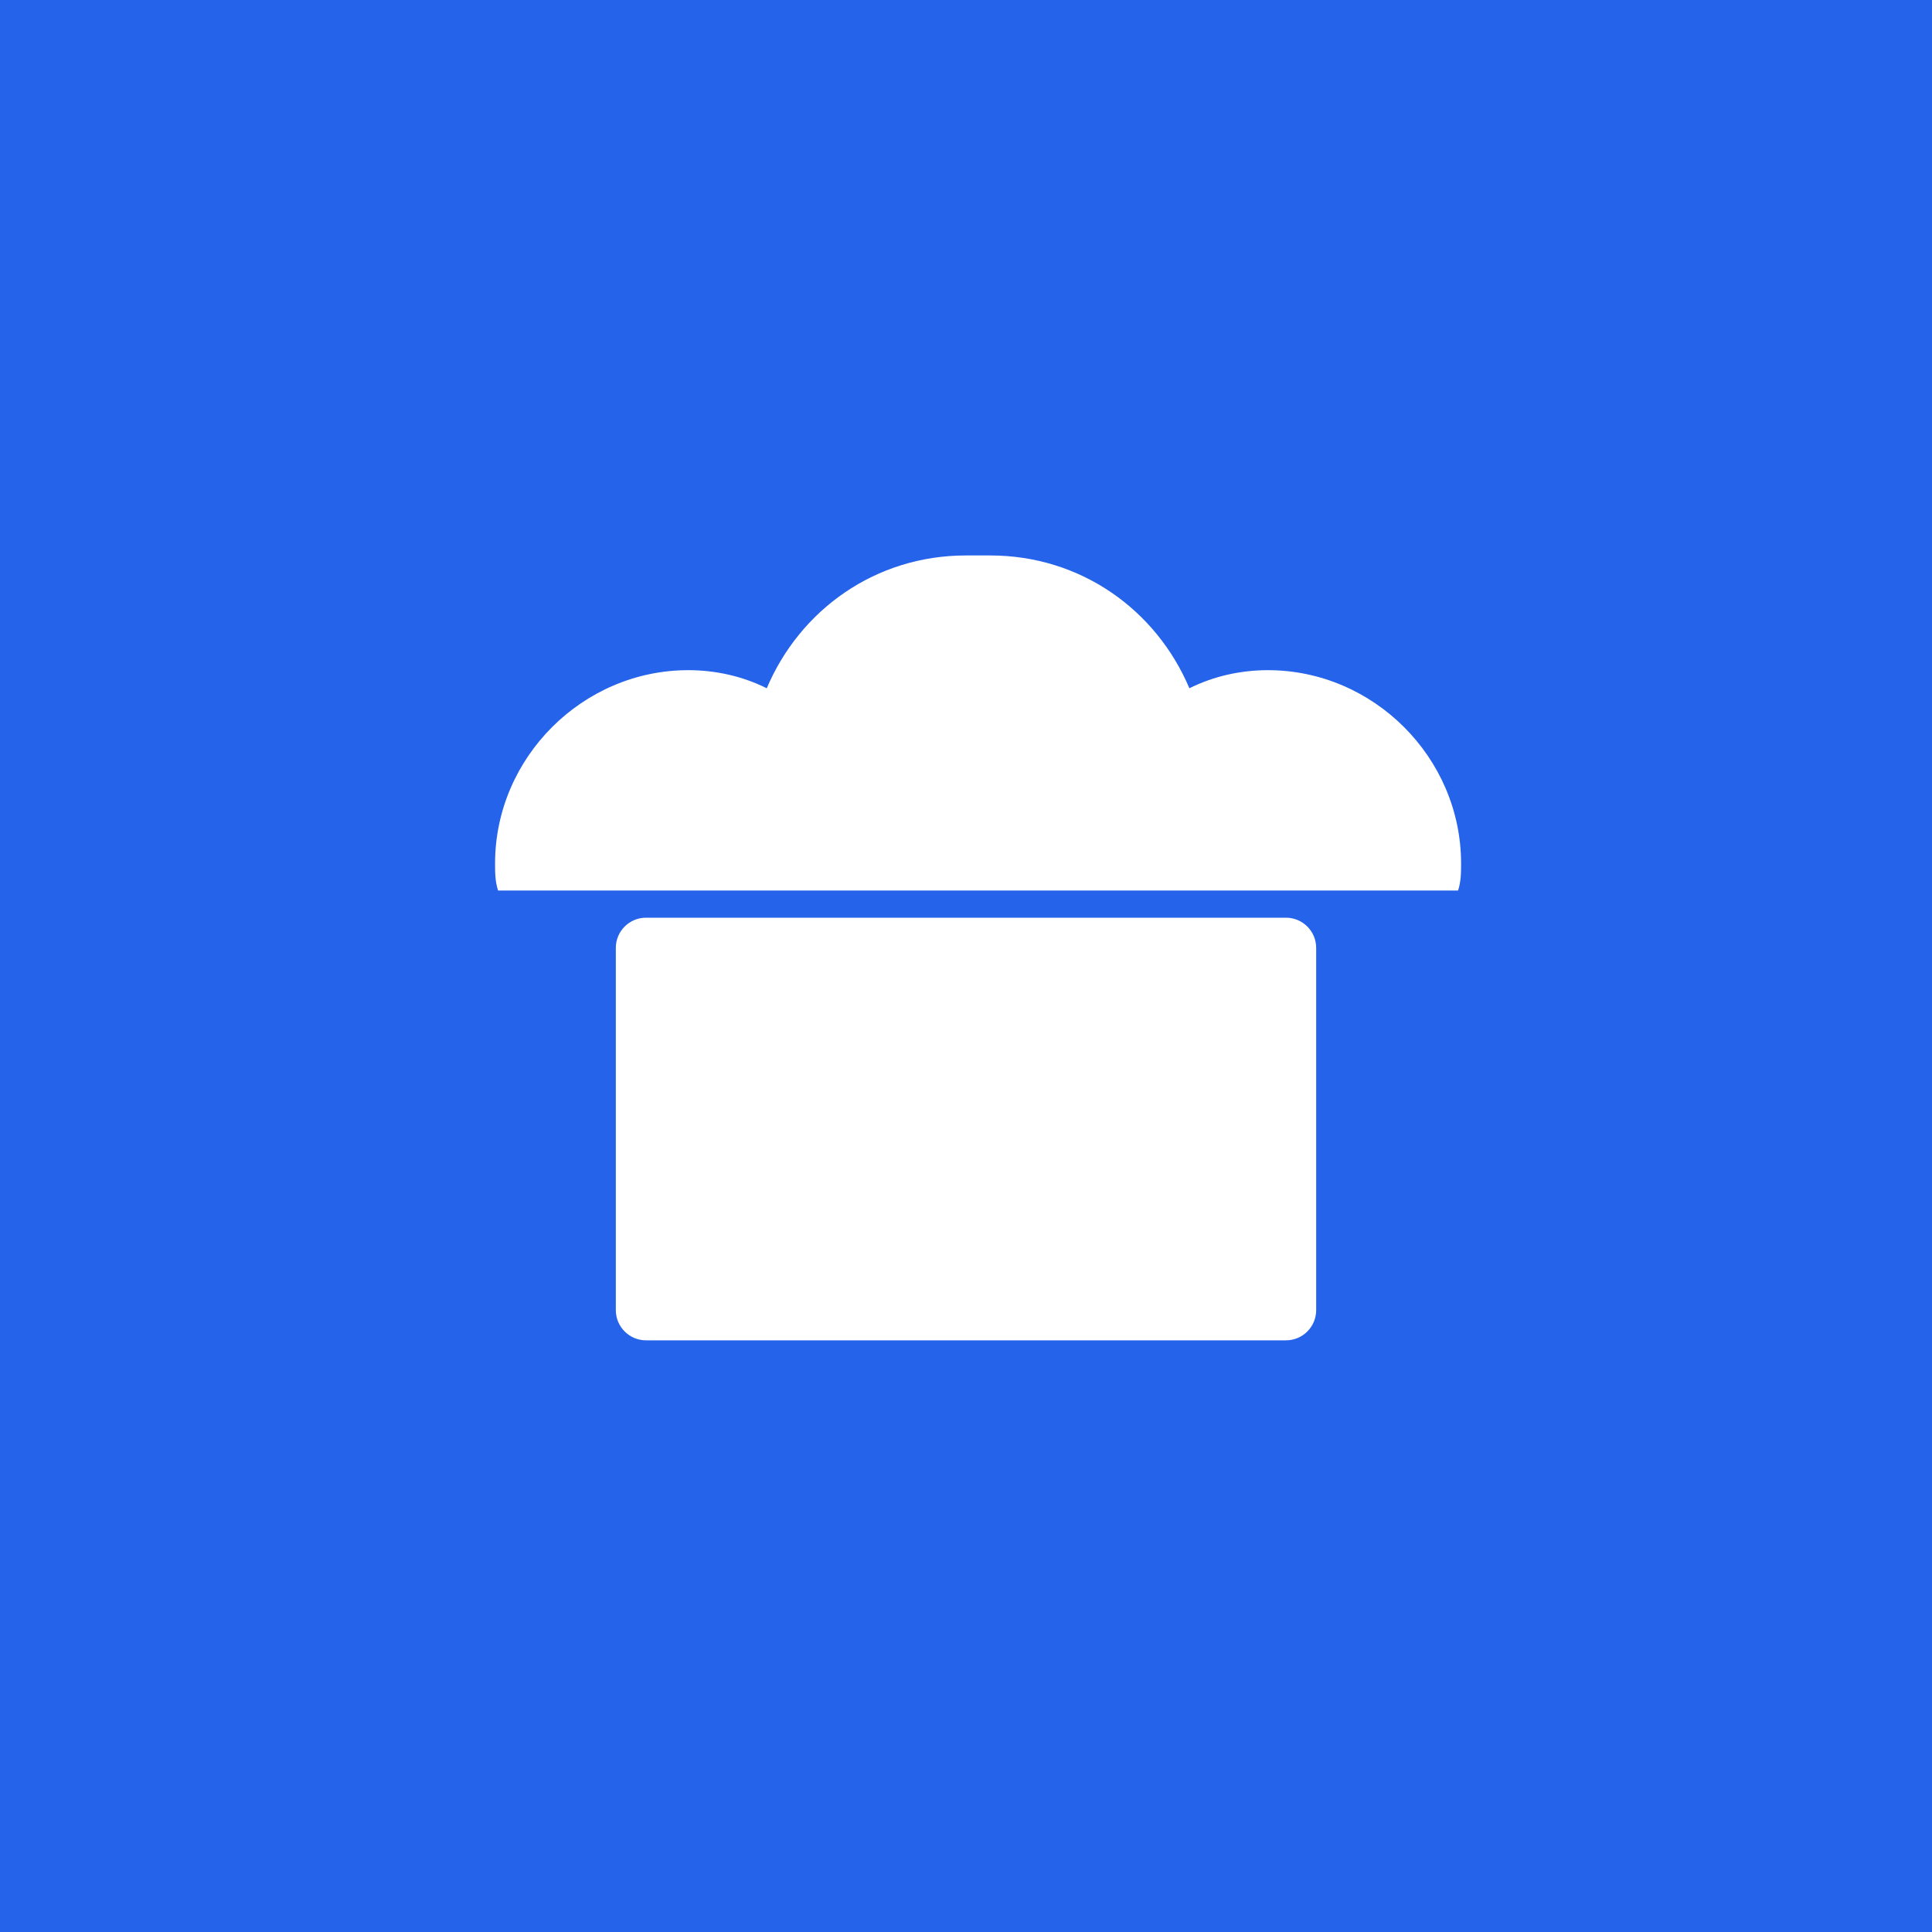
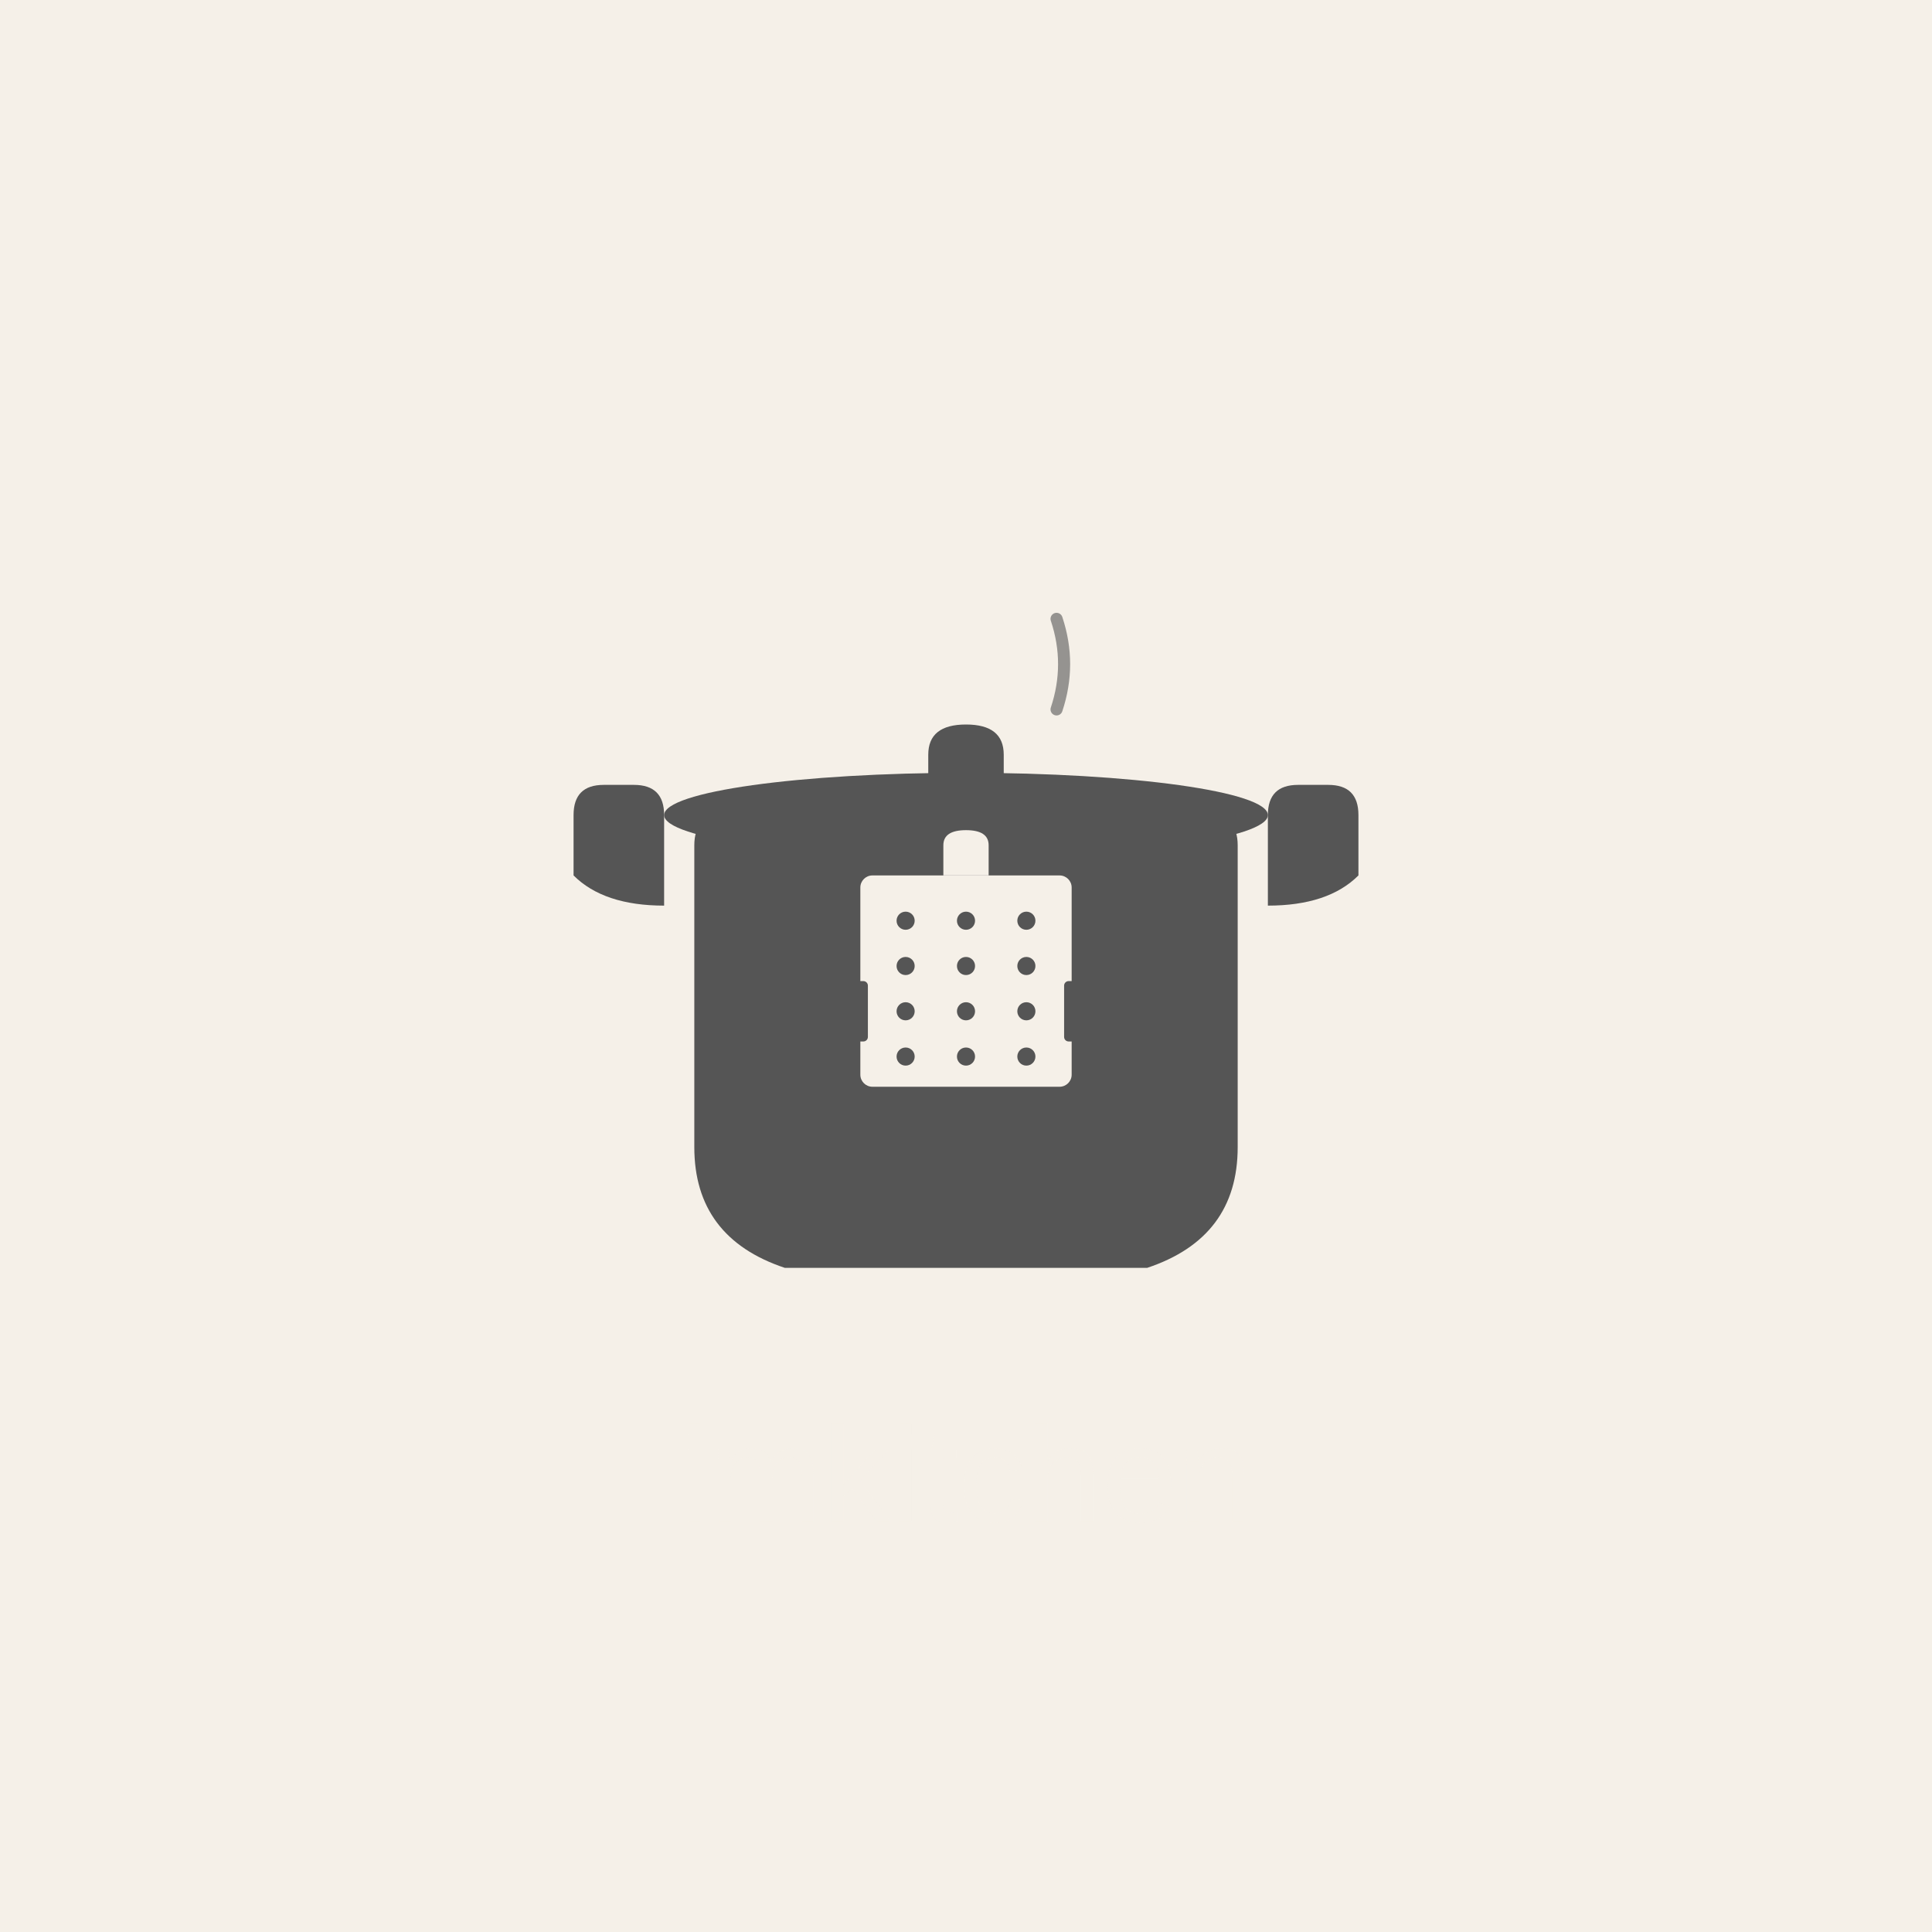
- <svg xmlns="http://www.w3.org/2000/svg" viewBox="0 0 640 640" width="640" height="640">
-   <rect x="0" y="0" width="640" height="640" fill="#2563eb" />
-   <g transform="translate(64, 64)">
-     <g fill="#ffffff">
-       <path d="M256 120c-30 0-55 18-66 44-8-4-17-6-26-6-35 0-64 29-64 64 0 3 0 6 1 9h318c1-3 1-6 1-9 0-35-29-64-64-64-9 0-18 2-26 6-11-26-36-44-66-44z" />
-       <rect x="140" y="240" width="232" height="140" rx="10" />
-       <circle cx="220" cy="310" r="8" />
-       <circle cx="256" cy="310" r="8" />
-       <circle cx="292" cy="310" r="8" />
+ <svg xmlns="http://www.w3.org/2000/svg" viewBox="0 0 1280 1280" width="1280" height="1280">
+   <rect x="0" y="0" width="1280" height="1280" fill="#F5F0E8" />
+   <g transform="translate(128, 128)">
+     <rect x="0" y="0" width="1024" height="1024" rx="230" fill="#F5F0E8" />
+     <g transform="translate(512, 512)">
+       <g fill="#555555" stroke="none">
+         <path d="M -180 -80 L -180 120 Q -180 180 -120 200 L 120 200 Q 180 180 180 120 L 180 -80 Q 180 -100 160 -100 L -160 -100 Q -180 -100 -180 -80 Z" />
+         <path d="M -200 -40 Q -240 -40 -260 -60 L -260 -100 Q -260 -120 -240 -120 L -220 -120 Q -200 -120 -200 -100 Z" />
+         <path d="M 200 -40 Q 240 -40 260 -60 L 260 -100 Q 260 -120 240 -120 L 220 -120 Q 200 -120 200 -100 Z" />
+         <ellipse cx="0" cy="-100" rx="200" ry="28" fill="#555555" />
+         <path d="M -25 -140 Q -25 -160 0 -160 Q 25 -160 25 -140 L 25 -120 Q 25 -110 15 -105 Q 0 -100 -15 -105 Q -25 -110 -25 -120 Z" />
+       </g>
+       <g fill="#F5F0E8" stroke="none">
+         <rect x="-70" y="-60" width="140" height="140" rx="8" fill="#F5F0E8" />
+         <circle cx="-40" cy="-30" r="6" fill="#555555" />
+         <circle cx="0" cy="-30" r="6" fill="#555555" />
+         <circle cx="40" cy="-30" r="6" fill="#555555" />
+         <circle cx="-40" cy="0" r="6" fill="#555555" />
+         <circle cx="0" cy="0" r="6" fill="#555555" />
+         <circle cx="40" cy="0" r="6" fill="#555555" />
+         <circle cx="-40" cy="30" r="6" fill="#555555" />
+         <circle cx="0" cy="30" r="6" fill="#555555" />
+         <circle cx="40" cy="30" r="6" fill="#555555" />
+         <circle cx="-40" cy="60" r="6" fill="#555555" />
+         <circle cx="0" cy="60" r="6" fill="#555555" />
+         <circle cx="40" cy="60" r="6" fill="#555555" />
+         <path d="M -15 -80 Q -15 -90 0 -90 Q 15 -90 15 -80 L 15 -60 L -15 -60 Z" />
+         <rect x="-80" y="10" width="15" height="40" rx="3" fill="#555555" />
+         <rect x="65" y="10" width="15" height="40" rx="3" fill="#555555" />
+       </g>
+       <g fill="none" stroke="#555555" stroke-width="8" stroke-linecap="round" opacity="0.6">
+         <path d="M 60 -170 Q 70 -200 60 -230">
+           <animate attributeName="opacity" values="0.6;0.2;0.6" dur="2.5s" repeatCount="indefinite" />
+         </path>
+       </g>
    </g>
-     <text x="256" y="340" font-family="Arial, sans-serif" font-size="80" font-weight="bold" fill="#ffffff" text-anchor="middle">ik</text>
+     <text x="512" y="880" font-family="Arial, Helvetica, sans-serif" font-size="90" font-weight="300" fill="#F5F0E8" text-anchor="middle" opacity="0.9">imkitchen</text>
  </g>
</svg>
